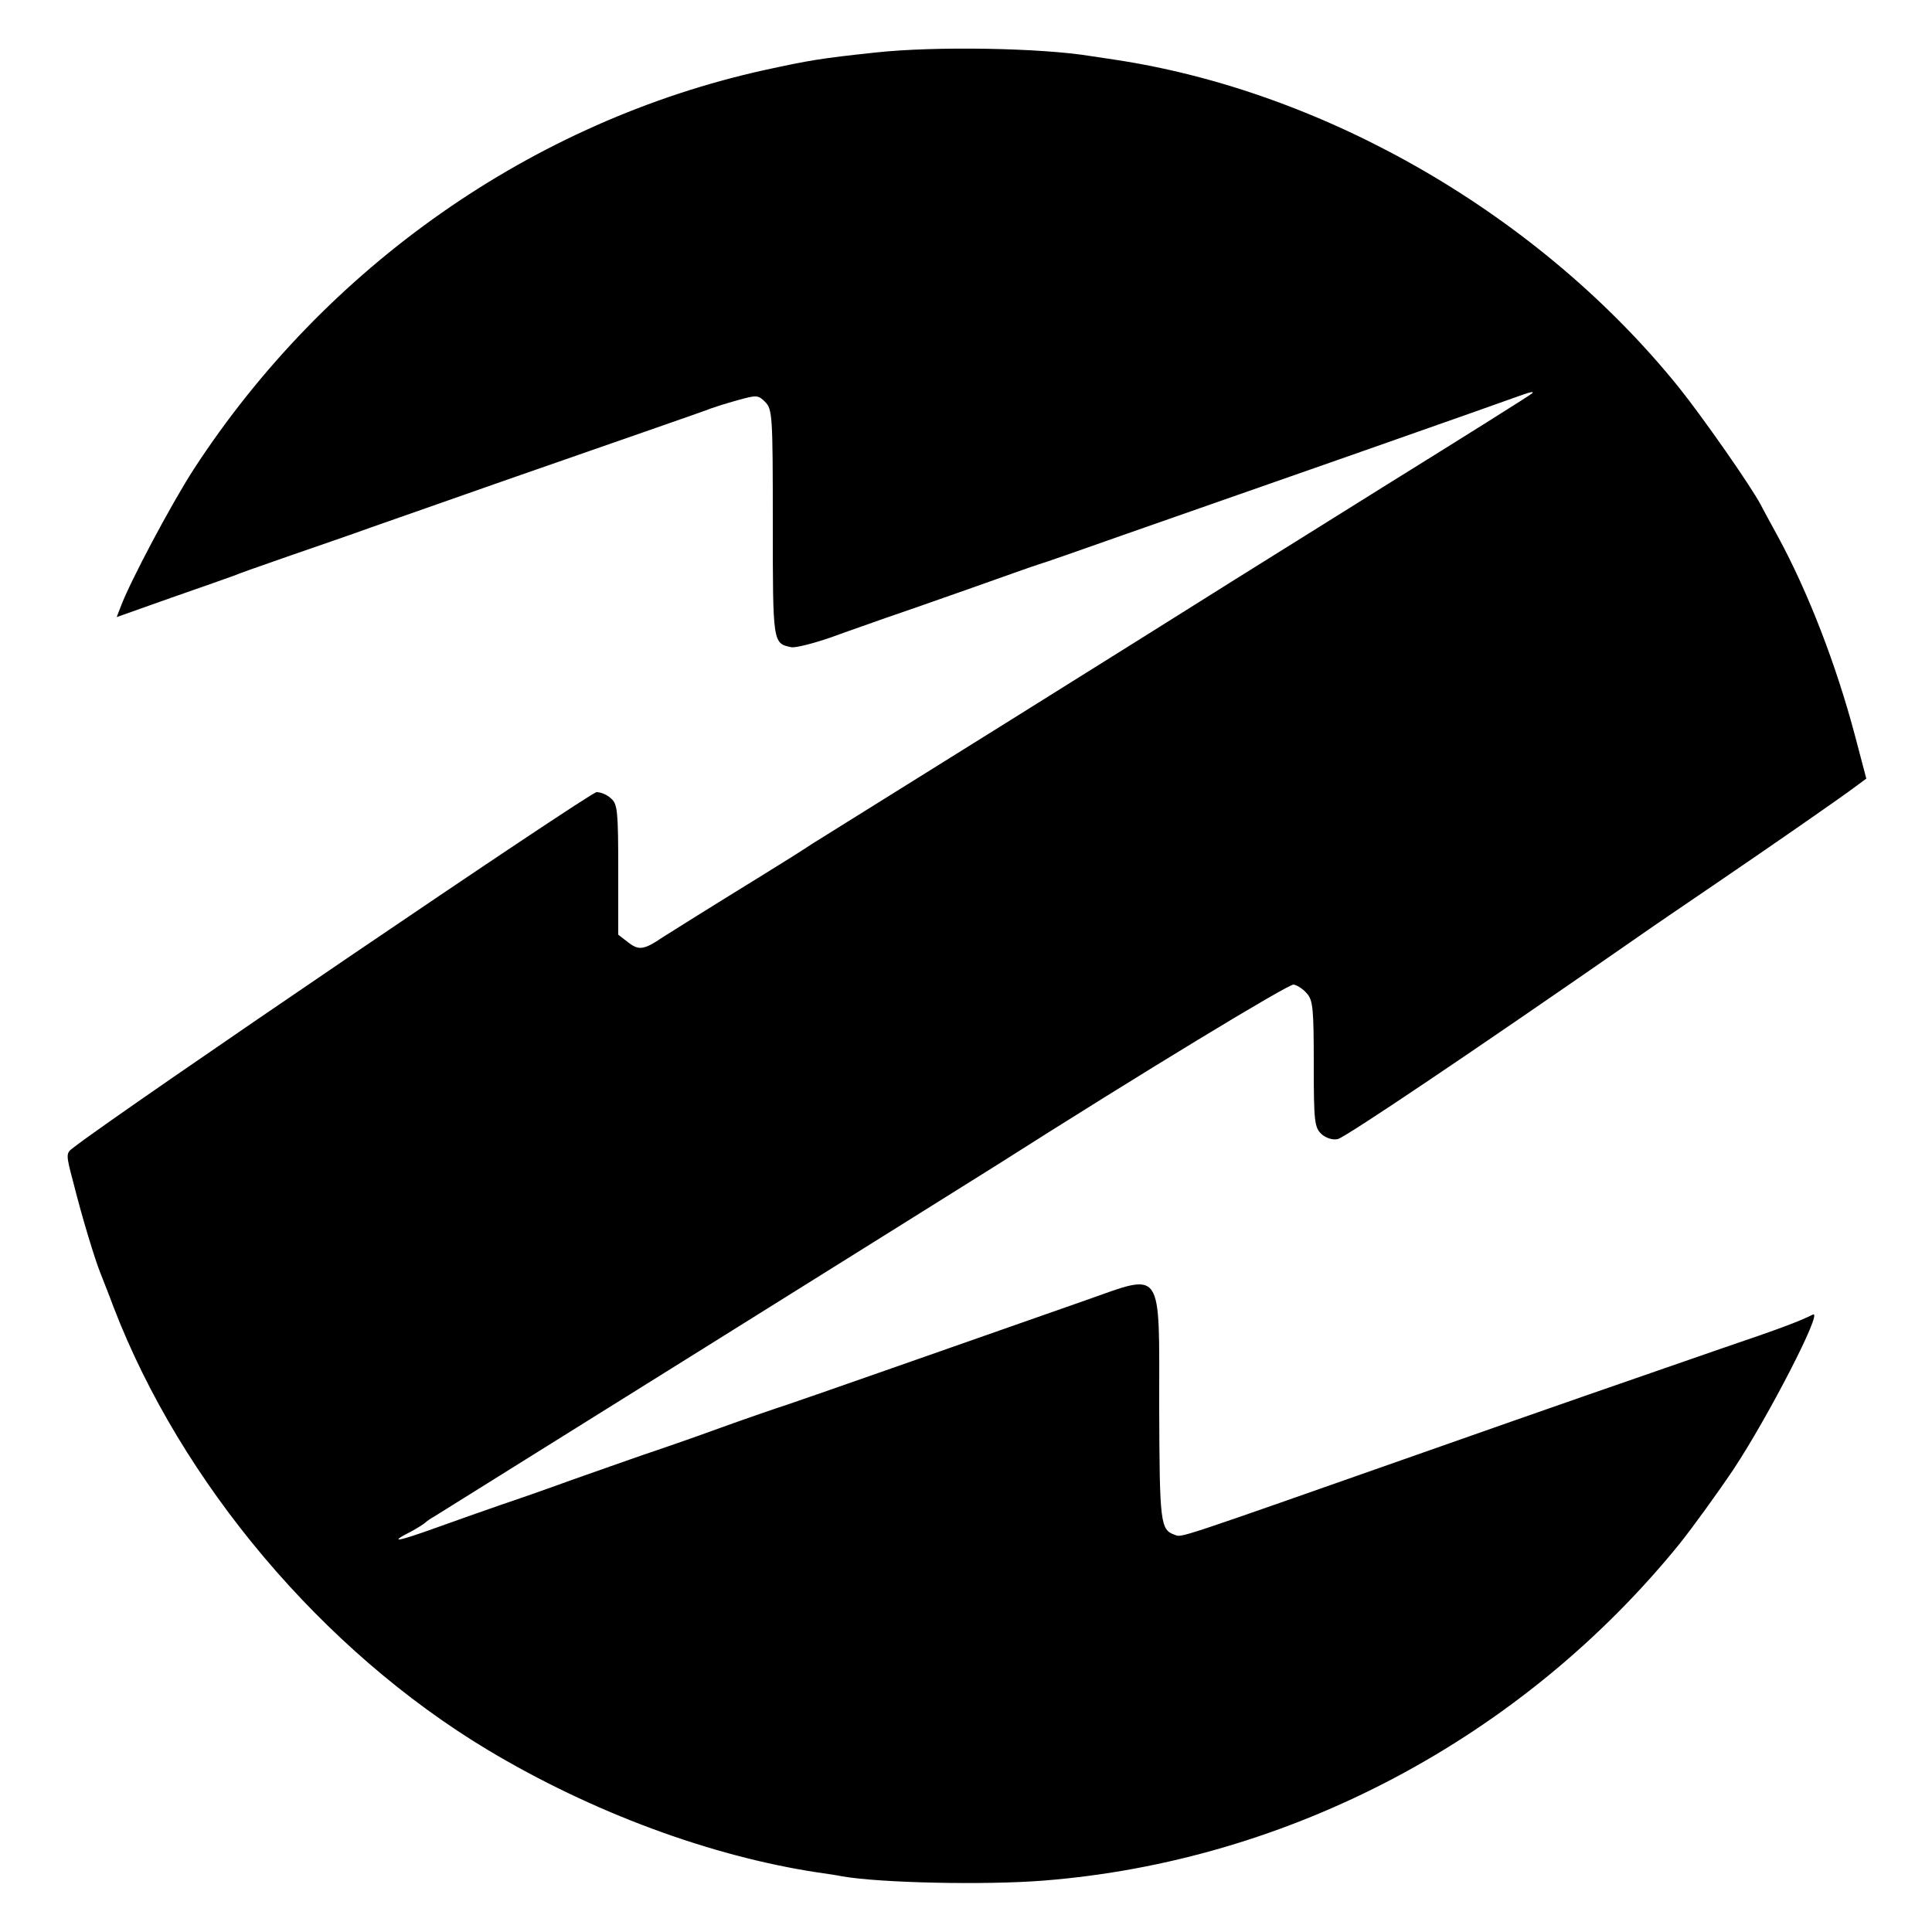
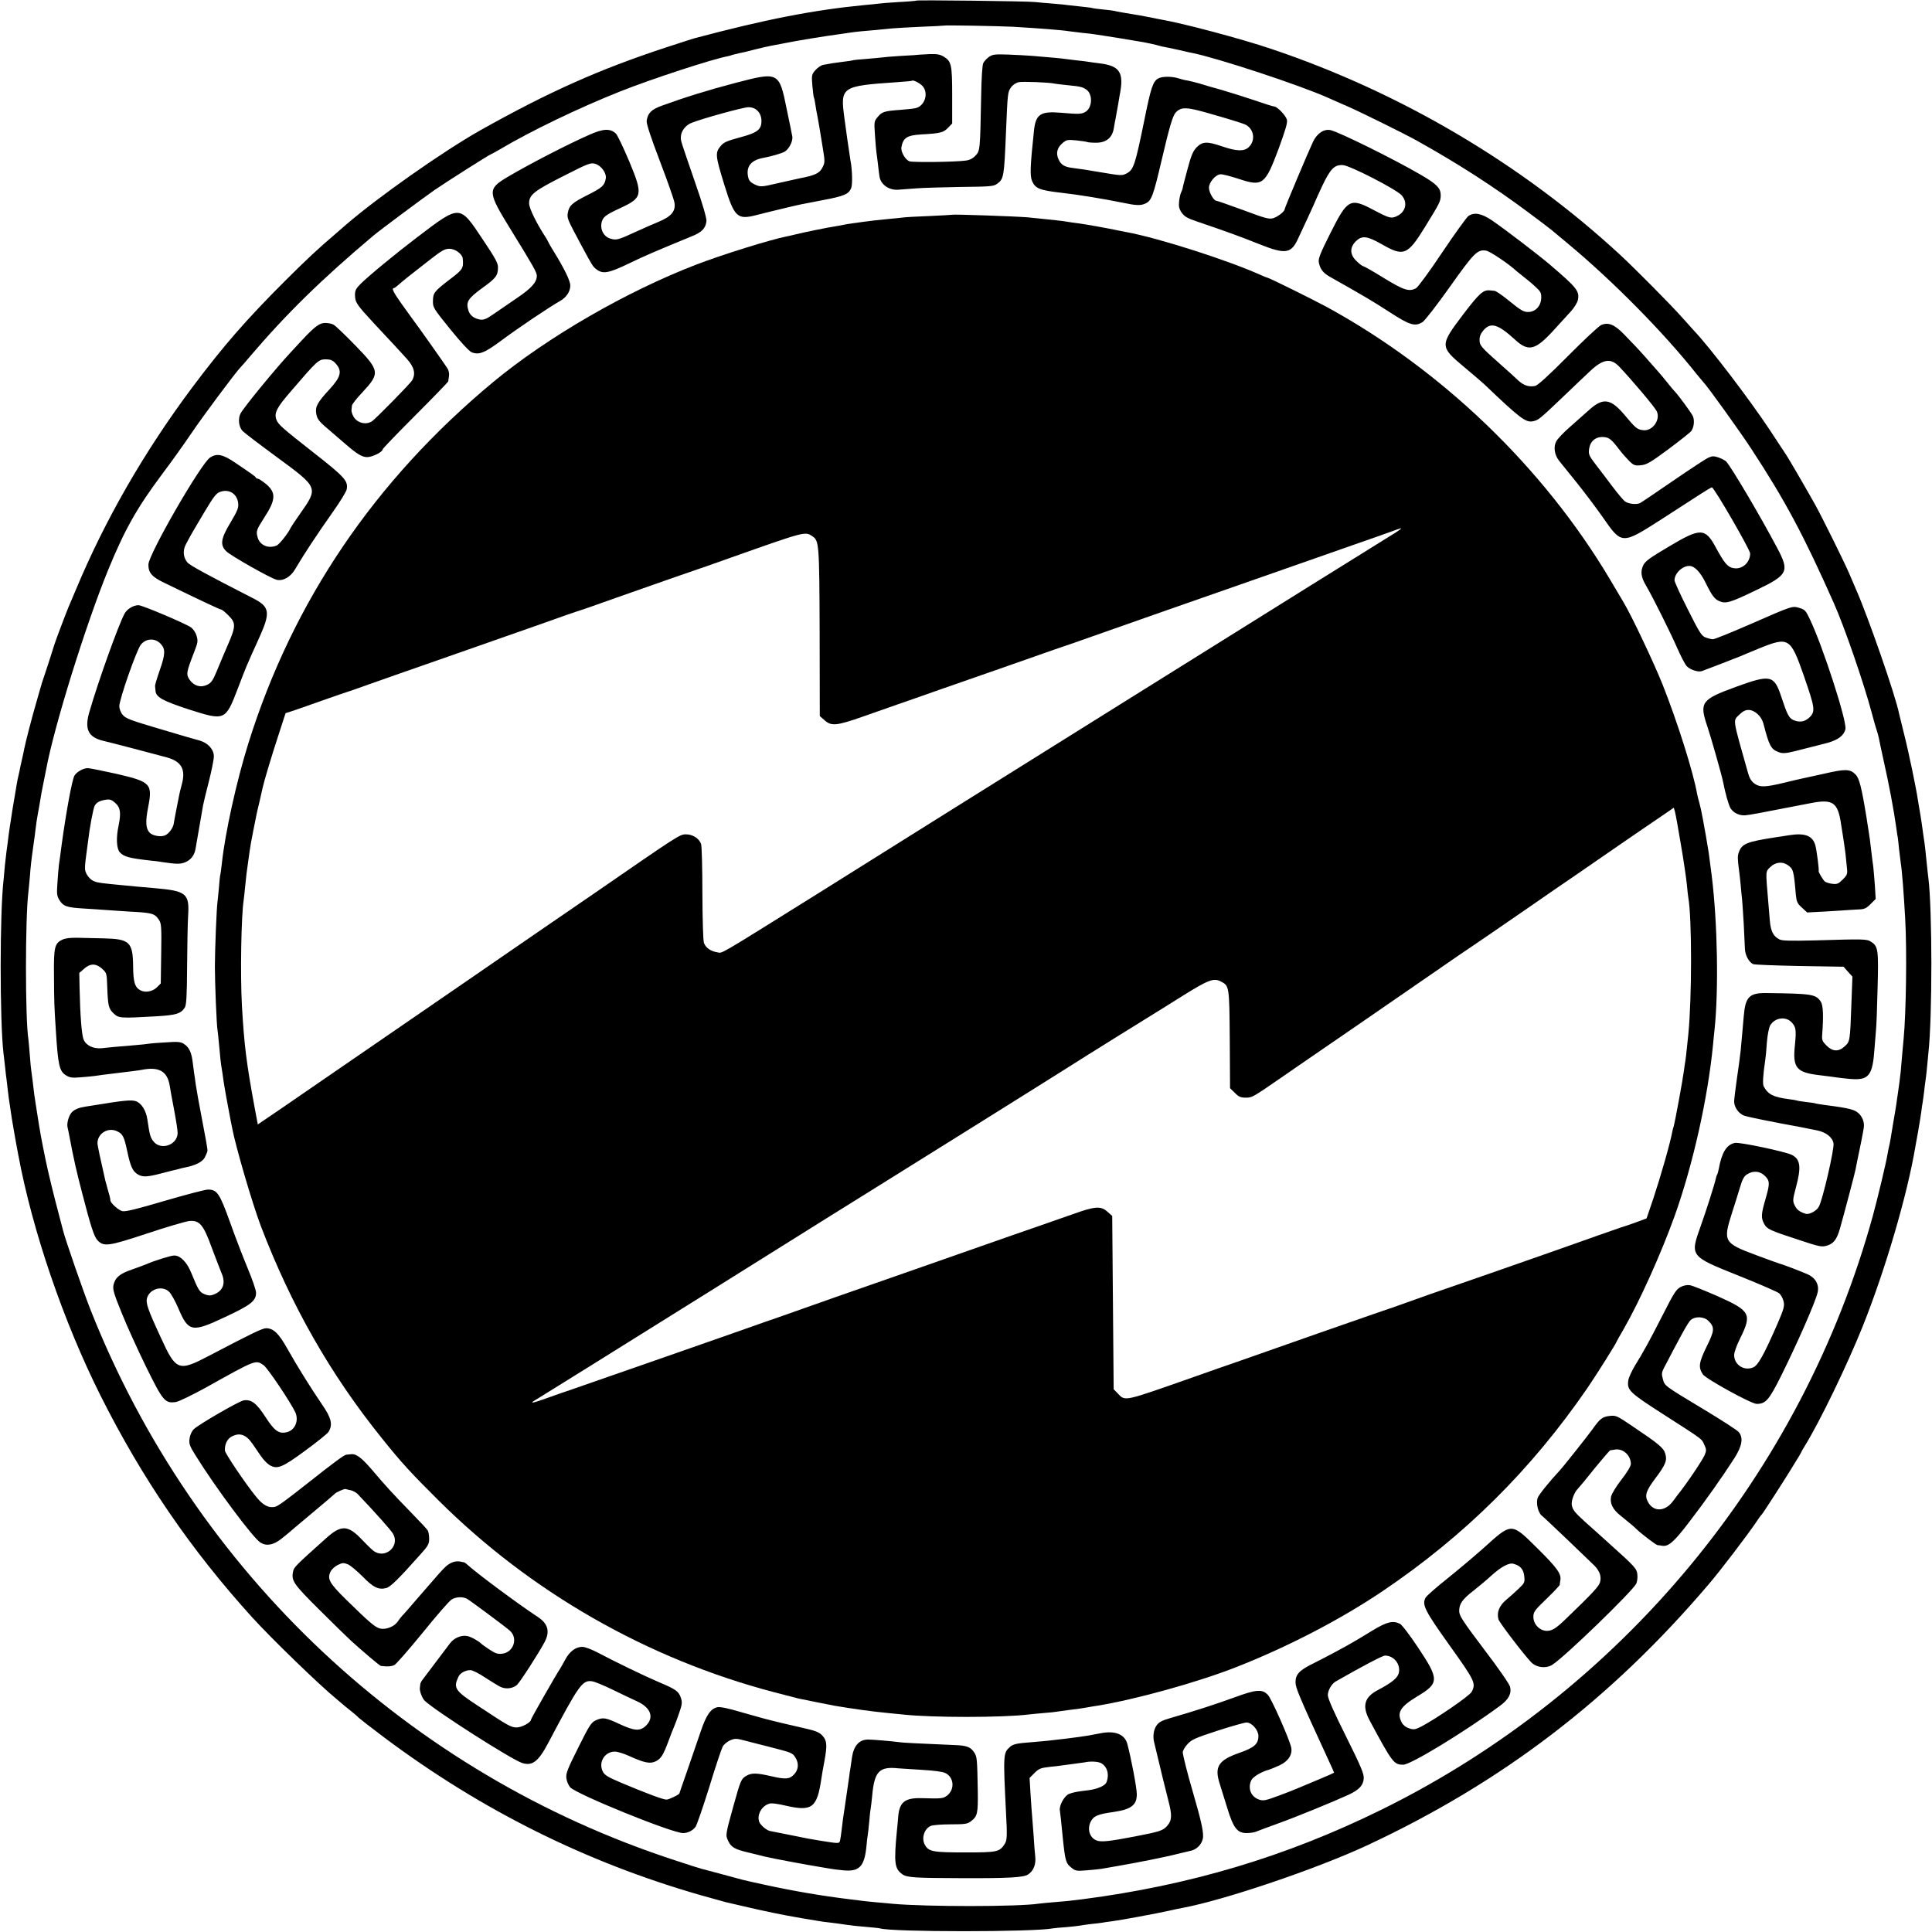
- <svg xmlns="http://www.w3.org/2000/svg" version="1.0" width="500pt" height="500pt" viewBox="0 0 500 500" preserveAspectRatio="xMidYMid meet">
-   <g transform="translate(0,500) scale(0.1,-0.1)" fill="#000000" stroke="none">
-     <path d="M2265 4864 c-141 -15 -170 -20 -285 -45 -600 -132 -1137 -508 -1479 -1034 -58 -90 -164 -289 -189 -356 l-10 -26 141 50 c78 27 151 53 162 57 11 5 74 27 140 50 66 23 163 56 215 75 52 18 208 73 345 121 350 122 518 180 535 187 8 3 39 13 68 21 50 14 54 14 72 -4 19 -19 20 -35 20 -314 0 -312 0 -311 48 -321 11 -2 58 10 104 26 46 17 108 38 138 49 30 10 127 44 215 75 88 31 171 61 185 65 14 4 108 37 210 73 102 36 372 130 600 210 228 80 429 151 445 157 17 6 26 7 20 2 -5 -5 -179 -114 -385 -242 -206 -129 -404 -252 -440 -275 -36 -23 -276 -173 -535 -335 -258 -161 -486 -303 -505 -315 -19 -13 -78 -50 -130 -82 -143 -88 -219 -136 -254 -158 -50 -34 -63 -35 -90 -14 l-26 20 0 168 c0 150 -2 170 -18 184 -10 10 -27 17 -38 17 -17 0 -1235 -827 -1354 -920 -20 -15 -20 -16 1 -95 21 -84 55 -196 69 -230 4 -11 20 -50 34 -88 175 -455 540 -888 967 -1145 270 -162 578 -276 856 -318 21 -3 49 -7 63 -10 98 -17 368 -23 520 -11 637 50 1239 369 1647 872 35 44 98 131 139 192 89 134 233 413 206 401 -39 -19 -81 -35 -237 -88 -197 -68 -465 -161 -760 -265 -666 -234 -635 -224 -655 -217 -37 13 -39 30 -40 329 0 367 12 349 -190 278 -345 -121 -741 -260 -775 -271 -22 -7 -98 -33 -170 -59 -71 -26 -161 -57 -200 -70 -38 -13 -122 -43 -185 -65 -63 -23 -146 -52 -185 -65 -38 -13 -114 -40 -167 -59 -100 -36 -124 -40 -65 -10 17 9 34 20 37 23 3 3 14 11 25 17 23 14 1355 846 1455 909 374 238 755 469 768 467 10 -2 25 -12 35 -24 15 -17 17 -42 17 -183 0 -148 2 -163 20 -180 11 -10 29 -16 42 -13 19 4 349 226 768 517 41 29 131 90 200 137 150 102 336 231 373 259 l27 20 -29 110 c-49 185 -121 371 -199 515 -20 36 -40 74 -46 85 -26 49 -150 226 -210 301 -359 446 -914 768 -1464 850 -20 3 -47 7 -60 9 -128 21 -403 26 -557 9z" />
+ <svg xmlns="http://www.w3.org/2000/svg" version="1.0" width="1328pt" height="1328pt" viewBox="0 0 1328 1328" preserveAspectRatio="xMidYMid meet">
+   <g transform="translate(0,1328) scale(0.1,-0.1)" fill="#000000" stroke="none">
+     <path d="M6299 13276 c-2 -2 -57 -7 -121 -10 -65 -4 -128 -9 -140 -11 -13 -2 -52 -6 -88 -9 -354 -34 -684 -98 -1180 -230 -8 -2 -93 -30 -189 -61 -463 -152 -810 -307 -1282 -572 -259 -147 -697 -455 -920 -647 -19 -17 -51 -44 -70 -61 -130 -111 -193 -170 -349 -325 -266 -266 -422 -444 -640 -735 -330 -442 -599 -910 -799 -1390 -23 -55 -46 -109 -51 -120 -14 -33 -92 -239 -96 -255 -4 -16 -72 -225 -81 -250 -3 -8 -7 -19 -8 -25 -2 -5 -16 -57 -33 -115 -31 -105 -77 -283 -86 -330 -2 -14 -10 -47 -16 -75 -6 -27 -14 -61 -16 -75 -3 -14 -7 -32 -9 -40 -2 -8 -7 -31 -10 -50 -3 -19 -10 -60 -15 -90 -14 -82 -19 -111 -25 -155 -4 -22 -8 -51 -10 -65 -2 -14 -7 -47 -10 -75 -3 -27 -8 -61 -10 -75 -2 -14 -7 -56 -11 -95 -3 -38 -8 -83 -9 -99 -27 -223 -27 -972 -1 -1196 3 -19 7 -62 11 -95 3 -33 8 -71 10 -85 2 -14 6 -52 10 -85 4 -32 8 -66 10 -75 1 -8 6 -35 9 -60 5 -39 32 -196 51 -295 97 -523 311 -1149 566 -1658 285 -568 621 -1060 1044 -1526 132 -145 458 -461 575 -557 19 -16 37 -31 40 -34 3 -3 28 -24 55 -45 28 -22 55 -45 60 -52 6 -6 87 -69 180 -139 665 -497 1384 -855 2168 -1080 88 -25 168 -47 176 -49 9 -2 63 -15 121 -28 135 -32 280 -62 400 -82 52 -9 106 -18 120 -20 14 -3 48 -7 75 -10 28 -3 77 -10 110 -15 33 -5 96 -12 140 -15 44 -4 86 -8 93 -10 80 -26 1058 -26 1190 0 10 2 54 6 98 9 43 4 86 9 94 11 8 2 40 6 71 10 31 3 65 7 75 9 11 2 42 7 69 10 63 8 298 52 390 72 39 9 81 18 95 20 288 54 920 268 1266 429 930 434 1679 1006 2354 1801 75 88 256 325 320 419 18 28 36 52 40 55 7 6 152 231 196 303 16 27 37 61 46 75 10 15 21 34 25 42 3 8 16 31 28 50 104 168 292 557 397 819 157 391 309 911 364 1241 3 14 11 61 19 105 8 44 17 103 21 130 3 28 8 58 10 69 2 10 6 44 10 75 3 31 8 63 9 71 2 8 6 47 10 85 4 39 8 86 10 105 28 250 27 991 0 1205 -2 17 -7 57 -10 90 -9 89 -15 147 -20 175 -2 14 -7 45 -10 70 -3 25 -10 70 -15 100 -5 30 -12 73 -16 95 -11 80 -66 343 -96 460 -16 66 -32 129 -34 139 -24 122 -214 670 -299 861 -7 17 -27 64 -45 105 -35 81 -182 378 -232 469 -46 83 -179 312 -198 341 -9 14 -60 90 -112 170 -139 210 -412 569 -523 686 -11 12 -51 57 -90 100 -75 84 -309 320 -415 419 -679 628 -1514 1121 -2405 1420 -202 68 -599 174 -755 201 -14 2 -45 9 -70 14 -40 8 -94 18 -200 35 -19 3 -42 8 -50 10 -8 2 -44 7 -79 10 -36 3 -67 8 -70 9 -3 2 -40 7 -81 11 -41 4 -82 9 -91 10 -8 2 -53 6 -100 10 -46 3 -102 9 -124 11 -46 6 -811 15 -816 10z m666 -180 c184 -11 338 -23 385 -31 14 -2 54 -7 90 -11 36 -3 74 -8 85 -10 10 -2 37 -6 60 -9 42 -6 181 -29 275 -45 30 -6 70 -14 88 -19 18 -5 35 -10 37 -10 4 0 94 -19 125 -26 51 -12 68 -16 85 -19 178 -36 745 -223 940 -311 28 -13 84 -37 125 -55 87 -38 398 -191 483 -239 283 -158 526 -315 757 -487 80 -59 154 -116 165 -125 11 -9 62 -52 114 -95 309 -257 659 -612 886 -899 22 -27 43 -52 46 -55 21 -19 253 -341 330 -460 230 -351 358 -591 564 -1055 73 -163 207 -553 260 -752 14 -54 30 -109 35 -123 5 -14 11 -36 14 -50 2 -14 18 -86 34 -160 38 -169 69 -335 87 -463 3 -27 8 -56 10 -65 1 -10 6 -46 9 -82 4 -36 9 -76 11 -90 9 -54 21 -210 31 -390 12 -216 6 -643 -11 -820 -3 -33 -15 -161 -20 -225 -3 -33 -14 -115 -20 -154 -2 -13 -7 -45 -10 -70 -4 -25 -13 -82 -21 -126 -7 -44 -16 -96 -19 -115 -3 -19 -8 -42 -10 -50 -2 -8 -7 -31 -10 -50 -11 -66 -66 -295 -101 -425 -489 -1776 -1730 -3275 -3386 -4088 -652 -320 -1309 -516 -2048 -612 -89 -11 -113 -14 -194 -20 -44 -4 -92 -8 -104 -10 -143 -22 -778 -22 -1007 -1 -16 2 -66 6 -110 10 -44 4 -91 9 -105 11 -14 2 -50 7 -80 10 -195 24 -383 56 -585 100 -66 14 -136 30 -155 35 -57 16 -264 71 -280 75 -8 2 -86 26 -172 55 -1838 597 -3308 1979 -4023 3780 -48 120 -178 495 -191 550 -2 8 -17 67 -34 130 -25 93 -68 267 -85 350 -31 151 -39 194 -60 330 -2 14 -7 45 -11 70 -8 50 -9 59 -19 145 -4 33 -9 67 -10 76 -2 8 -6 55 -10 105 -4 49 -8 99 -10 112 -22 138 -22 829 0 1009 2 15 6 62 10 103 6 80 9 106 24 215 6 39 13 93 16 120 3 28 10 73 15 100 6 28 12 68 16 90 3 22 12 74 21 115 8 41 17 86 20 100 54 294 272 995 427 1374 114 277 197 425 372 659 60 80 150 205 199 278 76 113 304 419 339 455 6 6 34 37 61 70 251 295 496 535 850 833 50 42 338 256 422 315 85 58 381 246 388 246 2 0 28 14 57 31 217 129 543 286 832 401 211 84 635 223 741 242 6 1 19 5 30 9 11 3 31 8 45 11 14 2 61 13 105 25 44 11 95 23 113 26 18 3 63 12 100 19 71 15 279 49 372 61 30 4 64 9 75 11 11 2 45 6 75 9 54 4 135 12 215 20 22 2 110 7 195 11 85 3 156 7 157 8 4 4 375 -3 478 -8z" />
+     <path d="M6317 12904 c-1 -1 -55 -5 -120 -8 -65 -4 -125 -9 -135 -11 -9 -1 -57 -6 -107 -10 -49 -3 -92 -8 -95 -10 -3 -1 -30 -6 -60 -9 -58 -7 -97 -13 -142 -22 -15 -3 -39 -20 -54 -37 -25 -29 -26 -35 -20 -106 4 -41 8 -77 10 -80 2 -3 7 -24 10 -46 3 -22 10 -62 16 -90 5 -27 11 -63 14 -80 3 -16 12 -75 21 -129 15 -91 16 -103 1 -132 -20 -44 -51 -59 -156 -79 -14 -3 -80 -18 -148 -33 -120 -28 -123 -28 -162 -11 -28 13 -41 26 -46 46 -19 74 15 121 99 137 55 10 124 30 148 42 31 16 61 74 55 106 -2 13 -19 96 -38 186 -52 259 -55 260 -353 182 -187 -49 -345 -98 -507 -157 -71 -26 -96 -51 -103 -104 -2 -20 27 -109 91 -277 52 -136 97 -264 100 -285 10 -58 -22 -96 -110 -132 -39 -16 -114 -49 -166 -73 -113 -52 -125 -55 -168 -41 -41 13 -66 59 -58 104 8 42 25 56 126 103 158 73 161 91 66 321 -40 94 -81 181 -92 192 -38 37 -86 36 -182 -7 -148 -65 -412 -201 -564 -291 -139 -83 -138 -101 24 -363 157 -255 177 -291 178 -315 0 -45 -36 -86 -140 -156 -58 -40 -131 -90 -162 -111 -43 -30 -64 -38 -86 -35 -43 7 -71 28 -82 62 -19 59 -4 83 96 156 92 66 106 84 107 139 1 30 -16 62 -104 193 -161 242 -154 242 -449 18 -145 -110 -336 -267 -392 -323 -31 -31 -38 -45 -38 -75 1 -52 10 -65 130 -195 58 -62 126 -135 152 -163 25 -27 58 -63 73 -80 52 -57 64 -103 38 -149 -13 -23 -255 -270 -278 -283 -43 -26 -102 -9 -126 35 -8 15 -14 34 -13 42 1 8 2 22 3 31 0 9 31 49 69 89 126 135 124 151 -46 326 -70 72 -137 136 -149 142 -12 7 -37 12 -57 12 -40 0 -70 -22 -161 -119 -33 -36 -67 -72 -75 -81 -97 -103 -325 -380 -347 -423 -18 -36 -12 -91 14 -119 10 -11 116 -92 236 -180 287 -211 286 -209 160 -389 -33 -47 -62 -90 -64 -95 -15 -35 -77 -114 -96 -123 -56 -25 -117 0 -132 55 -12 43 -9 51 46 137 80 123 82 172 9 232 -24 19 -48 35 -54 35 -6 0 -12 3 -14 8 -3 7 -15 16 -142 102 -84 57 -125 66 -172 35 -63 -41 -424 -667 -424 -736 0 -56 24 -84 107 -124 268 -130 385 -185 394 -185 5 0 27 -18 49 -40 52 -52 52 -74 -4 -203 -24 -56 -59 -137 -76 -180 -27 -65 -38 -81 -66 -94 -45 -22 -91 -8 -121 35 -25 37 -22 52 32 191 25 64 27 75 16 111 -6 22 -23 47 -39 58 -41 28 -334 152 -360 152 -36 0 -80 -27 -97 -60 -45 -87 -179 -461 -241 -675 -34 -116 -8 -171 91 -196 72 -17 395 -102 445 -116 99 -29 128 -82 99 -187 -6 -21 -12 -48 -15 -60 -2 -11 -11 -57 -20 -101 -9 -44 -17 -90 -19 -102 -3 -31 -32 -72 -60 -85 -30 -13 -88 -3 -108 20 -25 29 -28 73 -9 172 32 163 19 176 -218 231 -95 21 -184 39 -197 39 -30 0 -75 -25 -91 -51 -16 -25 -57 -248 -88 -474 -8 -60 -16 -123 -19 -140 -2 -16 -7 -70 -10 -120 -6 -80 -4 -94 14 -123 27 -42 50 -50 168 -57 54 -3 121 -8 149 -10 28 -2 102 -7 164 -11 159 -8 174 -13 204 -59 15 -23 17 -52 14 -230 l-3 -205 -27 -27 c-28 -28 -78 -38 -111 -21 -40 20 -51 56 -52 168 -2 165 -24 186 -204 190 -58 1 -139 3 -179 4 -47 1 -84 -3 -103 -13 -54 -25 -60 -52 -58 -249 1 -183 2 -209 13 -377 15 -238 24 -278 69 -306 27 -17 43 -19 102 -14 39 3 81 7 95 9 14 3 87 12 163 21 75 9 147 18 160 21 120 24 178 -9 194 -111 2 -16 16 -91 30 -165 14 -74 25 -146 24 -160 -4 -84 -121 -120 -169 -52 -19 25 -23 41 -39 147 -9 62 -41 113 -80 126 -31 10 -83 5 -272 -26 -13 -2 -45 -7 -70 -11 -47 -7 -77 -19 -96 -38 -21 -21 -37 -75 -31 -103 4 -15 8 -39 11 -53 33 -175 51 -252 90 -402 58 -225 82 -299 105 -323 43 -46 74 -42 340 46 135 45 265 83 290 86 71 7 98 -24 155 -182 27 -71 57 -150 67 -174 32 -71 12 -125 -55 -150 -21 -8 -36 -7 -61 3 -34 14 -43 28 -91 146 -29 73 -75 120 -117 120 -24 0 -138 -36 -193 -60 -11 -5 -55 -21 -97 -36 -85 -29 -116 -55 -128 -107 -6 -30 2 -58 57 -193 35 -88 111 -254 168 -371 115 -233 129 -251 204 -240 20 3 115 49 211 102 342 191 337 189 392 151 27 -18 187 -257 218 -324 26 -58 -3 -125 -61 -137 -53 -12 -83 10 -145 106 -61 95 -98 122 -150 113 -33 -6 -308 -165 -342 -198 -14 -14 -26 -40 -29 -64 -5 -37 0 -50 43 -119 136 -219 393 -564 444 -596 41 -26 88 -18 143 25 23 18 44 35 47 38 3 3 75 64 160 135 85 71 157 132 160 136 9 11 65 36 75 34 6 -2 22 -6 38 -9 15 -4 35 -15 45 -25 132 -139 230 -249 245 -276 47 -86 -59 -175 -137 -114 -14 11 -51 47 -82 80 -93 97 -140 98 -242 6 -209 -187 -221 -199 -227 -227 -14 -65 0 -86 179 -264 94 -94 194 -191 221 -216 84 -76 195 -170 203 -171 45 -6 71 -4 93 6 14 8 101 108 195 223 93 115 182 218 199 228 30 18 74 20 104 5 22 -12 271 -197 297 -221 56 -52 24 -147 -53 -157 -31 -4 -47 1 -88 28 -27 18 -52 36 -55 39 -18 19 -71 49 -97 54 -40 9 -92 -12 -120 -50 -107 -142 -175 -232 -188 -249 -8 -10 -16 -25 -16 -32 -1 -7 -2 -19 -3 -25 -3 -21 16 -72 33 -88 70 -68 590 -400 667 -427 71 -25 114 7 181 134 213 403 236 437 304 426 17 -2 79 -28 137 -56 59 -29 135 -65 170 -81 95 -43 120 -110 63 -167 -41 -40 -79 -38 -184 11 -95 45 -114 47 -164 24 -30 -15 -44 -37 -119 -188 -74 -148 -85 -176 -81 -209 3 -22 15 -50 27 -63 47 -49 700 -314 775 -314 33 0 67 17 86 43 9 12 51 135 94 272 42 138 84 263 92 278 8 16 31 35 51 44 33 14 43 14 97 0 33 -9 105 -27 160 -41 172 -44 172 -44 193 -78 24 -38 21 -82 -9 -114 -31 -34 -59 -36 -154 -14 -105 24 -138 25 -176 3 -34 -20 -38 -29 -88 -208 -55 -199 -55 -199 -35 -240 20 -43 46 -57 139 -79 39 -9 86 -21 105 -26 57 -14 293 -58 404 -76 21 -3 48 -8 60 -10 11 -2 48 -7 82 -10 109 -11 145 25 159 159 3 37 8 76 10 86 2 9 6 51 10 92 3 41 8 81 10 89 2 8 6 47 10 85 15 169 48 204 180 190 28 -2 104 -7 170 -11 72 -4 133 -12 152 -21 61 -28 68 -114 12 -156 -27 -20 -39 -21 -174 -17 -115 3 -153 -27 -161 -128 -3 -32 -6 -75 -9 -97 -21 -219 -16 -259 36 -297 32 -24 82 -27 419 -28 316 -1 415 5 446 25 38 24 56 70 50 123 -3 26 -8 90 -11 142 -4 52 -8 111 -10 130 -2 19 -7 88 -11 152 l-7 117 34 34 c30 30 43 35 104 42 39 4 77 8 85 10 8 1 42 6 75 10 32 4 68 9 80 11 39 9 92 6 113 -5 43 -23 59 -79 37 -133 -9 -22 -60 -45 -120 -53 -85 -10 -109 -15 -137 -26 -31 -12 -68 -79 -63 -112 3 -19 8 -63 20 -187 17 -164 21 -178 62 -210 25 -20 35 -22 103 -16 41 3 86 8 100 10 14 3 68 12 120 21 123 21 329 62 405 82 33 8 71 17 84 20 42 7 78 40 88 81 10 37 -7 116 -67 322 -37 126 -70 257 -70 275 0 12 15 38 33 57 28 31 54 42 207 92 96 31 185 56 198 56 37 0 82 -52 82 -93 0 -55 -29 -80 -132 -116 -143 -50 -172 -95 -134 -212 8 -24 31 -98 51 -164 43 -141 69 -175 135 -175 21 0 49 4 62 9 13 6 82 31 153 57 125 45 370 145 486 198 72 34 100 64 103 112 2 32 -20 83 -122 289 -83 165 -125 261 -125 283 0 32 26 78 54 94 189 108 323 178 339 178 63 0 111 -63 94 -123 -10 -33 -49 -64 -141 -113 -95 -49 -112 -110 -59 -209 158 -294 167 -305 232 -305 51 0 422 226 662 403 61 44 83 84 72 132 -4 18 -79 127 -179 258 -148 196 -171 232 -171 263 0 50 22 81 97 139 35 28 90 73 121 102 69 63 125 93 155 84 48 -13 69 -38 74 -84 5 -43 3 -48 -38 -87 -24 -23 -63 -58 -86 -77 -48 -40 -66 -86 -53 -134 7 -23 171 -238 225 -295 36 -37 104 -45 147 -16 90 59 545 500 575 556 6 12 10 40 8 61 -4 43 -12 52 -200 221 -49 45 -119 107 -155 139 -75 68 -90 86 -96 120 -5 28 17 88 42 112 9 9 61 72 115 140 55 67 103 123 107 124 4 0 18 3 32 5 55 10 110 -39 110 -99 0 -15 -26 -58 -65 -108 -36 -46 -68 -99 -71 -117 -9 -46 11 -87 65 -130 68 -55 92 -75 109 -92 34 -33 135 -110 146 -111 6 0 20 -2 31 -4 42 -8 82 26 186 163 110 143 230 313 312 441 52 83 61 138 29 177 -9 12 -116 81 -237 154 -279 168 -272 163 -285 211 -10 35 -8 46 8 77 116 223 165 312 183 328 31 28 93 25 123 -6 43 -44 42 -65 -14 -178 -53 -109 -57 -140 -25 -189 21 -31 333 -203 370 -203 62 0 85 27 167 191 116 234 238 512 252 576 12 52 -15 100 -69 124 -48 21 -168 67 -195 74 -8 2 -82 29 -165 60 -215 80 -222 93 -161 284 19 58 44 139 56 179 15 52 28 77 46 88 49 32 98 25 136 -20 23 -28 22 -49 -7 -150 -29 -100 -31 -126 -10 -166 20 -38 38 -47 232 -110 150 -50 164 -53 201 -42 46 14 68 43 89 116 29 102 102 379 107 405 3 14 7 37 10 51 17 78 44 214 47 238 5 34 -6 67 -28 92 -30 33 -63 42 -243 65 -30 4 -57 9 -60 10 -3 2 -33 7 -65 10 -33 4 -63 9 -66 11 -3 1 -28 6 -55 9 -105 14 -141 32 -171 88 -8 16 -5 74 11 182 3 17 8 71 11 120 4 51 14 101 23 117 31 52 103 64 145 23 32 -33 35 -53 25 -156 -17 -158 8 -190 164 -209 57 -7 112 -14 123 -16 10 -2 50 -6 88 -10 133 -12 159 20 172 211 4 44 8 100 10 125 3 25 8 154 11 287 7 264 4 288 -44 319 -30 20 -45 20 -387 10 -167 -4 -226 -3 -244 7 -42 21 -60 57 -66 132 -3 39 -8 93 -10 120 -19 224 -20 212 13 245 35 34 83 40 120 14 39 -27 42 -38 56 -204 5 -48 10 -60 42 -89 l36 -33 132 7 c72 4 142 9 156 10 14 1 45 3 69 4 35 1 49 7 78 36 l36 36 -6 97 c-4 53 -9 111 -11 127 -3 17 -7 55 -11 85 -9 80 -16 132 -21 160 -2 14 -9 54 -14 90 -34 209 -50 270 -75 296 -39 39 -68 40 -220 5 -77 -17 -149 -33 -160 -35 -11 -2 -60 -14 -110 -26 -129 -31 -167 -33 -204 -7 -22 16 -35 36 -45 72 -109 386 -105 358 -61 402 23 23 42 33 63 33 43 0 89 -42 103 -93 40 -155 52 -177 105 -197 25 -10 48 -9 109 6 6 1 39 10 75 19 36 9 70 18 75 19 6 1 40 10 78 20 73 21 112 51 122 94 11 54 -154 567 -246 759 -26 55 -34 64 -70 74 -49 15 -45 17 -339 -112 -129 -56 -244 -103 -256 -103 -11 0 -34 6 -52 13 -27 11 -43 38 -121 193 -50 99 -91 189 -91 199 0 47 53 99 102 99 35 0 75 -41 112 -116 45 -91 61 -112 96 -127 44 -18 76 -8 244 73 229 109 239 130 150 297 -116 219 -313 552 -349 591 -7 7 -30 19 -51 27 -32 11 -45 11 -69 0 -16 -6 -125 -78 -242 -158 -116 -80 -220 -150 -230 -155 -23 -12 -79 -6 -103 11 -10 7 -49 53 -86 102 -37 50 -90 119 -117 154 -45 59 -49 69 -44 105 8 54 45 85 99 82 40 -3 54 -15 113 -92 16 -21 45 -54 64 -73 31 -30 39 -33 80 -29 40 4 66 19 190 111 79 59 150 115 157 125 18 26 23 73 10 102 -9 21 -106 153 -125 170 -4 3 -24 28 -46 55 -22 28 -53 65 -70 84 -51 59 -137 155 -154 172 -9 9 -42 44 -75 78 -67 70 -110 88 -160 67 -17 -8 -120 -104 -229 -214 -133 -134 -207 -201 -225 -205 -43 -8 -77 3 -114 36 -18 18 -72 66 -118 107 -141 125 -150 135 -150 174 0 25 9 45 28 67 50 56 100 40 215 -65 92 -85 139 -74 260 57 46 51 103 112 125 137 23 25 44 60 48 78 12 61 -5 83 -196 246 -83 70 -300 236 -393 300 -74 50 -123 59 -164 31 -12 -9 -93 -121 -179 -249 -87 -131 -167 -239 -180 -247 -49 -26 -84 -14 -222 70 -72 45 -136 81 -141 81 -5 0 -26 15 -45 34 -48 44 -50 94 -7 137 43 42 77 38 181 -21 148 -85 175 -74 292 115 106 172 110 180 111 221 1 50 -26 79 -143 146 -186 108 -549 287 -612 303 -45 11 -93 -19 -122 -78 -30 -63 -196 -456 -196 -466 0 -15 -48 -52 -79 -61 -28 -8 -57 0 -206 56 -96 35 -179 64 -184 64 -18 0 -51 58 -51 89 0 38 45 91 80 93 14 1 70 -14 126 -32 163 -54 180 -41 273 208 47 129 62 178 57 199 -8 29 -65 89 -87 91 -8 0 -68 19 -134 42 -66 22 -167 54 -225 71 -58 16 -128 36 -155 45 -28 8 -64 17 -80 20 -17 2 -45 9 -63 15 -45 15 -113 15 -140 0 -37 -20 -51 -63 -96 -286 -64 -313 -74 -343 -124 -368 -29 -15 -36 -15 -177 9 -107 18 -125 21 -188 29 -60 7 -83 21 -101 60 -19 41 -10 80 27 111 28 24 35 25 96 19 36 -4 69 -9 73 -11 3 -2 29 -5 56 -5 73 -2 117 32 128 99 2 15 9 50 14 77 5 28 12 67 16 89 3 21 8 48 10 60 32 158 3 204 -141 221 -33 4 -68 9 -79 11 -10 2 -44 6 -75 9 -31 4 -67 8 -81 10 -24 4 -85 9 -225 21 -38 3 -115 7 -169 9 -87 3 -103 1 -128 -16 -15 -11 -33 -30 -39 -42 -7 -13 -13 -102 -15 -236 -7 -360 -7 -368 -39 -401 -19 -20 -41 -31 -69 -34 -73 -10 -362 -13 -384 -5 -30 11 -61 66 -56 97 12 65 38 82 137 88 131 7 152 13 183 45 l29 30 0 191 c0 212 -5 236 -57 268 -26 16 -47 20 -101 18 -38 -2 -69 -4 -70 -4z m25 -216 c43 -50 14 -139 -51 -152 -14 -3 -60 -8 -101 -11 -110 -8 -127 -13 -156 -48 -26 -31 -26 -34 -20 -122 3 -49 8 -103 10 -120 3 -16 7 -55 11 -85 3 -30 8 -69 11 -87 10 -53 66 -92 129 -87 17 1 70 5 119 9 49 4 189 8 311 10 200 2 225 4 248 21 47 34 49 46 62 359 11 267 12 272 34 304 12 17 35 32 52 36 27 6 214 -1 249 -10 8 -2 46 -6 83 -10 91 -9 106 -12 133 -30 45 -29 44 -121 -2 -152 -29 -18 -45 -19 -171 -8 -142 12 -174 -10 -186 -125 -26 -245 -28 -308 -13 -344 22 -52 53 -64 201 -81 118 -13 292 -42 425 -69 89 -19 121 -20 153 -5 42 19 54 51 112 299 53 227 76 304 96 326 40 42 73 41 263 -15 96 -27 191 -57 211 -65 64 -27 79 -110 28 -158 -32 -30 -84 -28 -183 6 -102 35 -134 34 -174 -6 -26 -27 -38 -55 -64 -153 -18 -66 -33 -124 -33 -130 -1 -5 -5 -17 -10 -27 -5 -9 -11 -36 -14 -60 -4 -36 -1 -52 17 -79 20 -28 38 -39 113 -64 194 -66 285 -99 418 -152 185 -74 223 -68 272 42 13 28 44 94 69 148 25 55 46 100 46 102 0 1 22 50 49 108 56 117 84 146 142 142 47 -2 364 -165 402 -206 45 -48 31 -115 -30 -144 -40 -19 -52 -16 -160 41 -162 86 -180 77 -297 -156 -71 -141 -85 -177 -81 -203 9 -46 29 -73 77 -100 236 -133 300 -171 412 -244 138 -89 172 -99 224 -67 15 9 99 117 187 241 168 237 191 260 251 250 27 -5 157 -92 210 -142 6 -5 29 -23 50 -40 21 -16 57 -46 79 -67 35 -32 40 -41 39 -78 -2 -50 -35 -89 -80 -94 -38 -3 -54 5 -147 81 -43 35 -85 64 -95 64 -9 1 -24 2 -32 3 -45 4 -72 -20 -184 -167 -160 -212 -160 -219 7 -359 61 -51 123 -104 138 -118 245 -234 286 -265 334 -256 38 7 47 14 196 156 77 74 169 161 202 192 86 80 139 88 196 29 84 -88 242 -275 258 -306 30 -58 -28 -141 -93 -132 -42 6 -49 11 -130 108 -94 110 -146 117 -241 31 -29 -26 -88 -78 -132 -117 -44 -38 -86 -83 -94 -99 -20 -38 -12 -92 18 -131 13 -16 70 -86 125 -155 55 -69 135 -175 178 -237 130 -187 130 -187 403 -12 112 72 234 151 271 175 37 24 71 44 75 44 15 0 263 -429 263 -454 0 -64 -56 -113 -116 -101 -39 7 -62 35 -120 142 -73 135 -105 136 -321 7 -132 -78 -164 -101 -178 -130 -20 -42 -15 -81 18 -137 46 -77 172 -331 216 -432 24 -55 53 -110 64 -123 23 -25 79 -44 105 -35 24 8 243 93 267 103 11 5 70 30 132 55 198 80 211 71 302 -190 77 -222 80 -244 40 -285 -33 -32 -70 -38 -113 -19 -29 13 -43 41 -81 157 -50 152 -73 158 -312 71 -239 -87 -253 -107 -198 -270 24 -70 101 -341 109 -384 15 -77 39 -163 52 -182 20 -31 62 -51 101 -47 29 2 102 16 452 84 150 29 184 5 206 -145 3 -22 10 -65 15 -95 5 -30 11 -77 15 -105 3 -27 7 -72 10 -98 5 -45 3 -51 -29 -83 -29 -29 -39 -33 -71 -29 -21 2 -44 10 -52 16 -13 12 -45 66 -42 71 4 7 -14 147 -23 178 -19 66 -71 86 -180 69 -29 -5 -70 -11 -91 -14 -201 -31 -234 -44 -255 -104 -9 -25 -9 -43 2 -126 3 -22 8 -67 11 -100 3 -33 7 -79 10 -102 2 -23 7 -97 11 -165 3 -68 7 -144 8 -169 2 -45 26 -91 56 -106 8 -4 152 -10 318 -13 l304 -5 30 -34 31 -34 -7 -186 c-9 -258 -10 -261 -46 -293 -42 -39 -83 -37 -125 5 -28 28 -33 39 -30 73 10 128 7 204 -9 228 -34 52 -58 56 -372 60 -120 2 -147 -26 -158 -159 -4 -44 -9 -100 -11 -125 -2 -25 -7 -74 -10 -110 -4 -36 -15 -123 -26 -194 -10 -70 -19 -142 -19 -158 0 -38 31 -82 67 -96 22 -9 206 -46 383 -78 29 -6 46 -9 120 -24 61 -12 107 -48 113 -90 6 -38 -73 -381 -100 -433 -15 -30 -67 -58 -92 -50 -41 13 -61 28 -75 58 -14 29 -14 39 9 124 37 139 31 191 -27 222 -41 22 -362 90 -393 83 -57 -12 -90 -65 -111 -180 -3 -15 -7 -31 -10 -36 -3 -4 -7 -16 -9 -25 -8 -40 -67 -225 -105 -331 -74 -208 -76 -206 264 -342 140 -56 264 -110 276 -120 12 -11 26 -36 30 -56 7 -32 2 -51 -42 -153 -93 -213 -134 -287 -167 -300 -63 -27 -131 18 -131 85 0 18 18 68 41 114 83 167 71 190 -154 290 -89 39 -175 74 -192 76 -18 3 -44 -2 -64 -13 -29 -15 -47 -44 -120 -188 -93 -182 -131 -252 -194 -354 -21 -35 -41 -79 -44 -97 -11 -69 4 -84 241 -236 279 -179 262 -167 281 -209 15 -32 15 -40 2 -71 -16 -37 -126 -201 -185 -273 -4 -5 -19 -25 -32 -43 -55 -75 -137 -76 -174 -3 -22 42 -11 75 53 160 71 94 82 124 67 171 -12 38 -44 65 -224 186 -109 74 -114 76 -159 71 -48 -5 -67 -20 -118 -93 -24 -34 -205 -263 -226 -284 -66 -71 -141 -163 -149 -185 -14 -37 3 -106 30 -125 10 -6 324 -306 361 -343 35 -37 48 -74 37 -113 -7 -28 -55 -79 -237 -254 -65 -63 -93 -80 -128 -80 -49 0 -93 45 -93 96 0 34 8 45 90 124 50 48 90 91 91 96 0 5 2 18 4 29 9 45 -18 84 -153 218 -187 185 -177 184 -378 3 -55 -49 -163 -140 -241 -203 -78 -62 -148 -123 -154 -135 -26 -48 -7 -87 165 -328 175 -245 182 -260 152 -319 -15 -28 -241 -183 -345 -238 -44 -22 -53 -24 -85 -13 -23 7 -42 23 -51 40 -35 68 -11 108 106 179 152 91 153 116 8 334 -58 87 -114 161 -127 166 -49 23 -89 13 -187 -46 -52 -32 -110 -67 -128 -77 -57 -34 -190 -105 -272 -146 -103 -50 -130 -78 -130 -133 1 -40 19 -85 231 -545 19 -41 34 -75 34 -77 0 -1 -46 -22 -102 -45 -57 -24 -121 -51 -143 -60 -22 -10 -84 -34 -138 -54 -87 -32 -103 -36 -132 -26 -56 19 -80 76 -54 133 11 23 66 57 119 72 14 4 48 18 76 31 60 28 90 75 79 124 -13 58 -135 334 -160 360 -39 41 -80 38 -234 -19 -127 -46 -265 -91 -438 -141 -55 -16 -77 -27 -93 -50 -20 -28 -27 -74 -17 -115 43 -181 83 -345 98 -402 26 -99 25 -135 -7 -172 -29 -34 -50 -41 -227 -75 -172 -33 -228 -39 -259 -27 -47 18 -66 76 -42 127 20 41 48 54 159 69 121 18 160 48 159 123 0 42 -39 249 -65 344 -17 66 -82 93 -179 75 -19 -3 -57 -11 -85 -16 -27 -5 -95 -14 -150 -21 -55 -6 -113 -13 -130 -15 -16 -2 -66 -6 -110 -10 -107 -8 -130 -13 -153 -33 -46 -41 -47 -49 -27 -452 9 -160 7 -190 -9 -215 -36 -55 -50 -58 -271 -58 -221 0 -251 5 -277 51 -26 44 -6 111 39 131 13 6 75 11 137 11 100 0 117 3 140 21 45 35 49 53 47 209 -4 218 -5 235 -24 263 -25 39 -51 49 -136 52 -257 11 -360 16 -382 20 -41 6 -182 18 -213 18 -61 -1 -98 -43 -110 -124 -4 -25 -8 -57 -10 -70 -3 -13 -7 -44 -10 -69 -14 -95 -17 -117 -27 -185 -15 -99 -17 -113 -24 -175 -3 -30 -9 -63 -11 -73 -6 -20 -7 -20 -144 2 -71 12 -69 11 -220 42 -58 11 -110 22 -116 23 -24 4 -65 39 -75 62 -19 52 20 117 77 128 11 2 56 -4 98 -14 188 -44 222 -19 252 185 3 22 12 74 20 115 21 113 19 145 -13 180 -24 25 -46 33 -143 55 -63 15 -122 28 -130 30 -105 25 -156 39 -278 74 -96 29 -152 40 -171 36 -46 -10 -76 -53 -114 -165 -20 -58 -61 -177 -91 -265 -31 -88 -56 -161 -56 -162 0 -8 -72 -43 -89 -43 -23 0 -141 44 -314 117 -87 37 -111 51 -123 75 -33 63 12 138 82 138 18 0 61 -13 96 -29 108 -49 147 -57 187 -37 35 19 50 42 85 136 15 41 34 89 41 105 7 17 23 59 35 95 19 55 20 70 10 100 -15 44 -33 58 -150 107 -103 44 -301 140 -420 203 -44 23 -89 40 -108 40 -45 0 -87 -32 -117 -88 -14 -26 -30 -54 -35 -62 -30 -45 -200 -343 -200 -350 0 -20 -66 -55 -100 -54 -39 1 -56 11 -262 147 -162 106 -174 124 -136 203 12 25 48 44 82 44 13 0 58 -22 99 -50 42 -27 89 -56 105 -64 37 -19 88 -13 116 13 23 22 146 213 189 293 39 73 24 128 -47 174 -121 79 -417 298 -480 356 -11 10 -22 18 -25 19 -3 0 -15 2 -26 5 -34 7 -70 -6 -101 -34 -31 -30 -37 -37 -187 -210 -54 -63 -104 -121 -113 -129 -8 -9 -22 -26 -30 -39 -22 -33 -77 -56 -117 -49 -36 7 -72 37 -239 201 -114 112 -130 141 -106 191 7 15 30 36 50 46 33 16 40 16 70 4 18 -8 64 -47 103 -86 71 -73 107 -90 159 -77 30 7 88 65 239 235 49 54 57 69 57 103 0 22 -4 47 -9 57 -5 9 -56 64 -113 122 -134 138 -177 185 -271 296 -72 84 -110 112 -144 107 -7 -1 -21 -2 -32 -3 -15 -1 -80 -49 -270 -199 -148 -117 -198 -153 -219 -159 -45 -11 -85 10 -134 72 -71 87 -211 295 -212 314 -2 41 14 77 42 94 57 33 103 18 148 -48 15 -22 41 -60 57 -83 16 -24 43 -52 59 -62 53 -32 88 -18 245 98 80 58 151 116 160 128 32 50 22 96 -44 191 -81 119 -167 257 -237 381 -60 107 -96 142 -147 142 -25 0 -96 -34 -386 -186 -217 -114 -232 -109 -338 123 -93 201 -105 239 -93 275 22 62 108 83 152 37 13 -13 41 -63 61 -110 70 -165 93 -170 320 -63 180 84 215 112 215 168 0 18 -26 93 -57 167 -31 74 -86 217 -122 318 -72 200 -89 225 -153 224 -18 0 -151 -35 -295 -77 -193 -57 -270 -76 -292 -71 -26 6 -80 54 -82 73 -1 15 -7 39 -20 82 -7 25 -13 50 -15 55 -33 144 -54 242 -54 257 0 67 73 112 135 82 39 -18 48 -36 70 -139 22 -104 37 -136 73 -158 34 -19 63 -18 163 8 35 9 72 19 82 21 10 2 27 6 37 9 10 3 29 8 41 10 72 14 120 38 136 68 9 18 18 38 19 46 2 8 -15 103 -36 210 -21 108 -41 220 -45 250 -4 30 -8 61 -10 70 -1 9 -6 43 -10 76 -8 71 -25 106 -60 129 -23 15 -42 17 -125 11 -54 -3 -107 -7 -117 -9 -10 -2 -52 -7 -93 -10 -41 -4 -100 -9 -130 -11 -30 -3 -75 -7 -99 -10 -58 -6 -109 18 -126 59 -14 32 -24 170 -28 354 l-2 104 33 29 c42 38 82 38 124 0 31 -28 32 -31 35 -122 5 -133 9 -152 44 -185 35 -33 45 -34 289 -20 140 8 173 18 200 60 11 16 15 79 16 281 1 143 4 300 7 349 10 154 -11 172 -228 191 -38 3 -90 8 -115 10 -25 2 -72 7 -105 10 -148 14 -172 17 -197 27 -28 10 -57 46 -63 78 -2 10 0 47 5 82 5 35 11 86 15 113 11 96 36 229 46 247 12 22 35 35 77 41 27 4 40 0 64 -22 36 -32 41 -68 23 -157 -18 -83 -14 -158 9 -183 28 -30 63 -40 216 -57 25 -2 56 -6 70 -9 102 -15 129 -16 163 -2 40 17 63 48 71 92 5 31 43 248 52 300 3 17 21 91 40 165 19 74 34 151 34 171 0 48 -41 93 -99 109 -24 6 -147 42 -274 80 -200 59 -235 72 -254 97 -13 15 -23 42 -23 58 0 48 120 391 149 425 37 44 98 45 136 4 33 -36 32 -70 -8 -184 -18 -52 -33 -101 -31 -107 1 -7 2 -21 3 -32 3 -43 50 -69 228 -127 250 -80 252 -79 338 144 59 155 57 150 143 340 84 185 79 221 -45 283 -305 156 -430 224 -445 243 -29 36 -33 81 -10 125 35 66 38 72 122 213 71 118 86 139 116 148 59 20 113 -14 121 -77 4 -33 -3 -51 -51 -132 -69 -114 -75 -157 -30 -201 32 -31 304 -185 345 -195 44 -11 95 18 126 70 69 116 145 231 261 396 49 69 92 139 95 155 11 58 -12 84 -229 254 -218 171 -241 192 -254 225 -17 46 1 82 100 196 181 211 190 219 239 219 32 0 47 -6 66 -26 49 -53 40 -93 -40 -180 -84 -91 -100 -120 -91 -169 8 -40 18 -52 111 -130 32 -27 75 -64 94 -81 78 -67 110 -86 145 -86 35 0 106 35 106 53 0 5 101 110 225 234 124 124 225 229 226 233 0 4 3 19 5 35 3 15 -1 37 -7 49 -10 19 -218 313 -242 343 -4 6 -37 51 -72 100 -60 84 -76 115 -57 115 4 0 18 10 32 23 30 27 83 69 213 170 83 65 104 77 136 77 41 0 90 -37 92 -69 6 -64 0 -74 -86 -139 -111 -85 -118 -95 -119 -149 -1 -47 2 -51 118 -195 72 -89 130 -151 147 -159 51 -21 91 -5 210 84 116 86 326 227 397 267 45 25 72 66 72 107 0 34 -43 121 -125 253 -12 19 -24 42 -28 50 -4 8 -11 22 -17 30 -63 96 -112 197 -113 231 -1 59 32 86 238 190 169 86 185 92 216 83 42 -12 79 -64 73 -101 -9 -49 -25 -63 -122 -112 -110 -55 -130 -74 -139 -124 -6 -38 -4 -42 95 -227 75 -139 77 -143 104 -163 43 -32 84 -24 219 41 109 53 189 87 437 189 67 27 92 54 98 103 2 19 -26 117 -77 263 -104 302 -99 286 -99 314 0 40 31 81 72 98 75 30 354 107 391 108 52 1 89 -36 91 -91 1 -63 -26 -84 -150 -117 -85 -23 -109 -33 -129 -57 -40 -48 -39 -64 24 -269 70 -225 88 -242 226 -206 79 20 71 18 187 46 109 26 104 25 267 56 144 27 176 41 192 83 10 24 7 130 -5 188 -2 12 -7 45 -11 74 -4 29 -9 62 -11 74 -2 12 -11 77 -20 146 -29 214 -20 219 361 245 55 4 102 8 104 10 7 8 55 -17 73 -37z" />
+     <path d="M6547 11804 c-1 -1 -73 -5 -159 -9 -87 -3 -168 -8 -180 -10 -13 -2 -57 -6 -98 -10 -92 -9 -125 -13 -170 -19 -19 -3 -55 -8 -80 -11 -25 -3 -52 -8 -60 -10 -8 -2 -32 -6 -54 -10 -51 -7 -230 -44 -281 -57 -22 -5 -48 -12 -57 -13 -109 -21 -440 -124 -620 -193 -482 -185 -1025 -499 -1398 -808 -815 -677 -1378 -1508 -1683 -2484 -81 -259 -160 -616 -182 -825 -4 -33 -8 -67 -10 -75 -3 -8 -7 -49 -10 -90 -4 -41 -8 -86 -10 -99 -6 -38 -18 -333 -18 -446 0 -112 12 -404 18 -434 2 -11 6 -52 10 -93 8 -96 13 -137 19 -173 3 -16 8 -50 11 -75 5 -39 36 -209 50 -280 3 -14 7 -36 10 -50 24 -129 138 -518 197 -675 208 -546 479 -1022 832 -1460 136 -170 200 -239 390 -428 634 -631 1434 -1089 2304 -1318 85 -22 161 -42 170 -44 40 -9 225 -45 250 -50 124 -21 260 -40 367 -50 33 -3 78 -8 101 -10 199 -22 683 -22 863 0 14 2 61 6 104 10 43 3 86 8 95 10 9 1 42 6 72 10 69 8 108 14 140 20 14 3 41 7 60 10 262 42 694 162 958 266 352 138 720 329 1007 523 563 380 1021 834 1407 1396 57 83 198 307 198 314 0 2 23 43 51 91 111 194 255 514 349 774 127 355 229 812 265 1181 3 36 8 81 10 100 29 273 21 735 -19 1060 -10 80 -19 147 -21 160 -1 8 -6 35 -10 60 -4 25 -9 52 -10 60 -2 8 -10 56 -19 105 -9 50 -21 104 -26 120 -5 17 -11 41 -14 55 -26 151 -137 501 -238 755 -60 150 -213 473 -267 563 -15 26 -59 99 -96 162 -458 769 -1157 1440 -1949 1872 -91 49 -392 198 -401 198 -3 0 -24 9 -48 19 -220 100 -706 256 -926 296 -14 3 -37 7 -51 10 -64 14 -230 44 -279 50 -30 4 -61 8 -70 10 -31 6 -140 18 -276 31 -81 7 -513 22 -518 18z m3078 -2163 c-6 -5 -25 -17 -42 -28 -31 -17 -3535 -2206 -3599 -2248 -17 -11 -182 -114 -367 -230 -700 -437 -649 -407 -686 -401 -45 7 -80 31 -92 64 -6 16 -10 151 -11 341 0 173 -4 325 -9 340 -14 38 -57 66 -104 66 -43 0 -51 -6 -622 -400 -128 -88 -276 -189 -328 -225 -53 -36 -160 -110 -240 -165 -79 -55 -217 -149 -305 -210 -88 -60 -232 -159 -320 -220 -88 -60 -242 -166 -342 -235 -100 -69 -245 -169 -323 -222 -77 -53 -213 -146 -301 -207 l-162 -110 -21 112 c-58 315 -72 429 -88 702 -12 217 -5 618 12 728 2 12 6 54 10 92 7 72 11 107 21 173 3 20 7 53 10 72 2 19 13 80 24 135 11 55 22 109 24 120 2 11 12 52 21 90 9 39 18 79 20 89 10 46 60 213 107 357 l51 157 41 13 c23 7 115 40 206 72 91 32 172 60 180 62 8 2 71 24 140 49 69 24 314 111 545 191 581 203 738 259 825 290 41 14 82 28 90 30 8 2 119 41 245 86 350 123 538 189 555 194 8 2 110 38 225 79 523 185 518 184 569 150 46 -30 48 -50 50 -661 l1 -575 33 -29 c47 -42 83 -38 268 27 87 31 195 68 239 84 44 15 179 62 300 105 121 42 270 94 330 115 61 21 196 69 300 105 105 37 201 71 215 75 14 4 102 35 195 68 247 87 748 263 990 347 195 68 323 113 805 282 102 35 214 75 250 88 76 28 77 28 65 16z m1929 -2166 c19 -110 37 -234 41 -275 4 -41 8 -82 10 -90 25 -138 25 -690 0 -940 -2 -19 -6 -62 -10 -95 -3 -33 -8 -71 -10 -85 -3 -14 -7 -47 -11 -75 -7 -56 -61 -350 -70 -379 -4 -10 -7 -24 -8 -30 -16 -86 -80 -309 -132 -466 l-46 -135 -81 -30 c-45 -16 -86 -30 -92 -31 -5 -2 -75 -26 -155 -54 -80 -29 -235 -83 -345 -122 -110 -38 -290 -101 -400 -140 -110 -38 -211 -73 -225 -78 -32 -10 -362 -126 -415 -146 -22 -8 -47 -17 -55 -19 -8 -2 -222 -77 -475 -165 -253 -89 -512 -180 -575 -202 -63 -22 -122 -42 -130 -45 -8 -3 -85 -30 -170 -60 -484 -170 -464 -166 -517 -111 l-28 29 -5 595 -5 596 -33 29 c-45 41 -85 38 -238 -17 -71 -25 -192 -67 -269 -94 -77 -26 -216 -75 -310 -108 -93 -33 -321 -113 -505 -177 -473 -165 -713 -249 -875 -307 -77 -27 -144 -51 -150 -52 -5 -2 -17 -6 -25 -9 -25 -10 -1282 -449 -1325 -463 -22 -7 -92 -31 -155 -54 -112 -40 -129 -41 -63 -3 18 10 543 338 1168 728 624 391 1146 717 1160 725 43 26 1267 791 1335 835 57 37 519 325 585 365 13 8 99 61 189 118 172 107 209 121 257 96 59 -30 59 -31 62 -397 l2 -337 33 -32 c26 -27 40 -33 75 -33 44 0 47 2 247 140 41 29 163 112 270 186 107 74 228 157 268 184 299 206 399 275 551 380 95 66 184 127 197 135 25 16 250 171 404 277 52 36 136 94 185 128 50 33 214 147 365 251 151 104 315 217 365 250 l90 62 8 -27 c4 -14 23 -116 41 -226z" />
  </g>
</svg>
